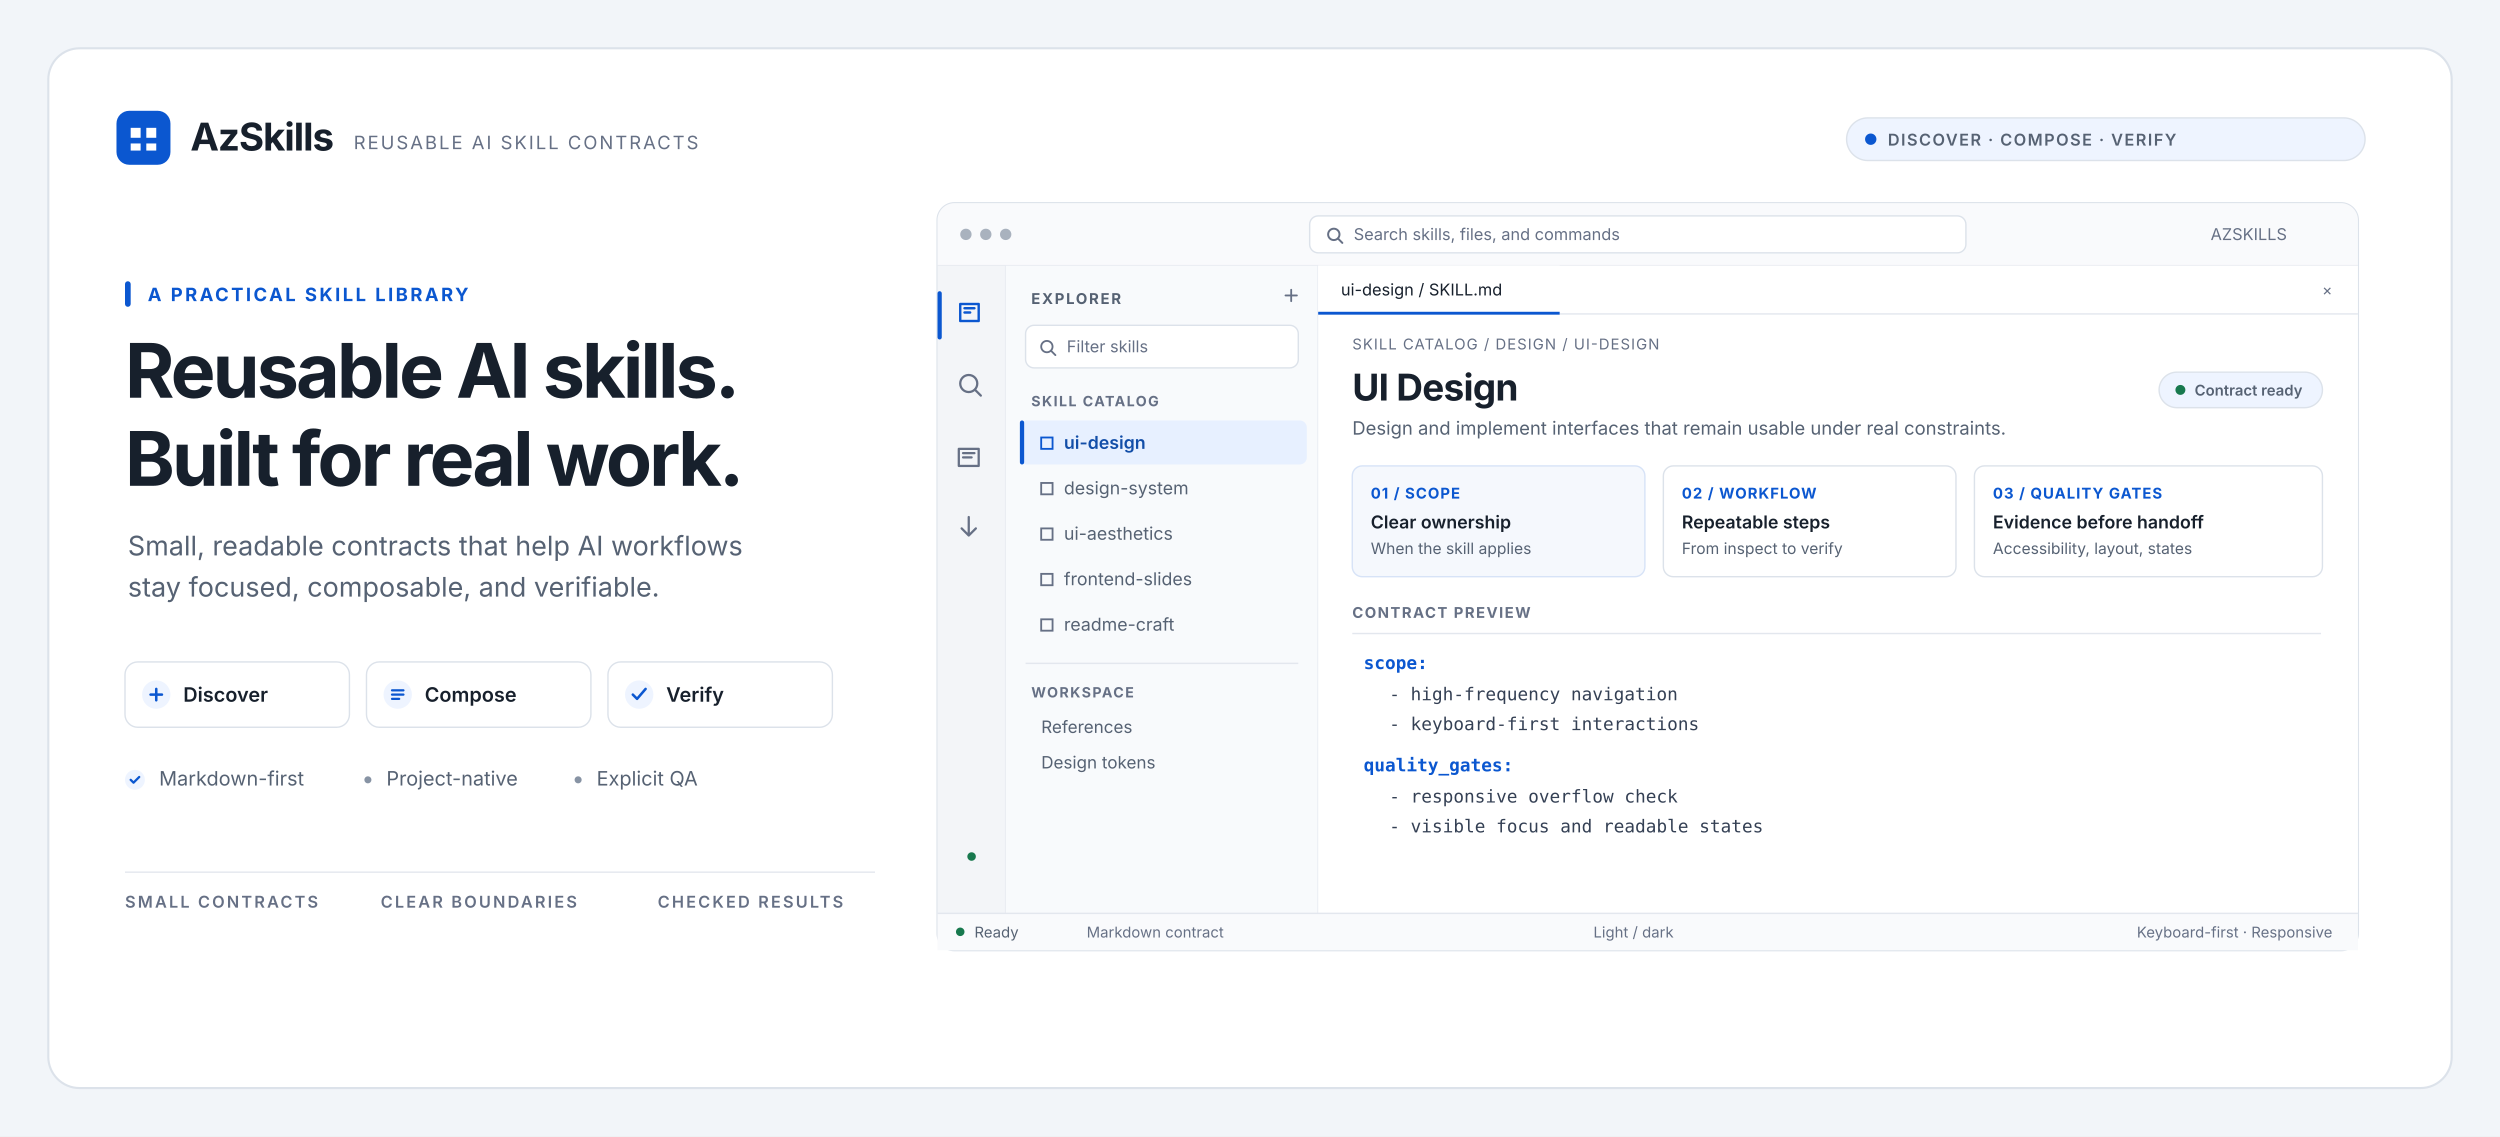
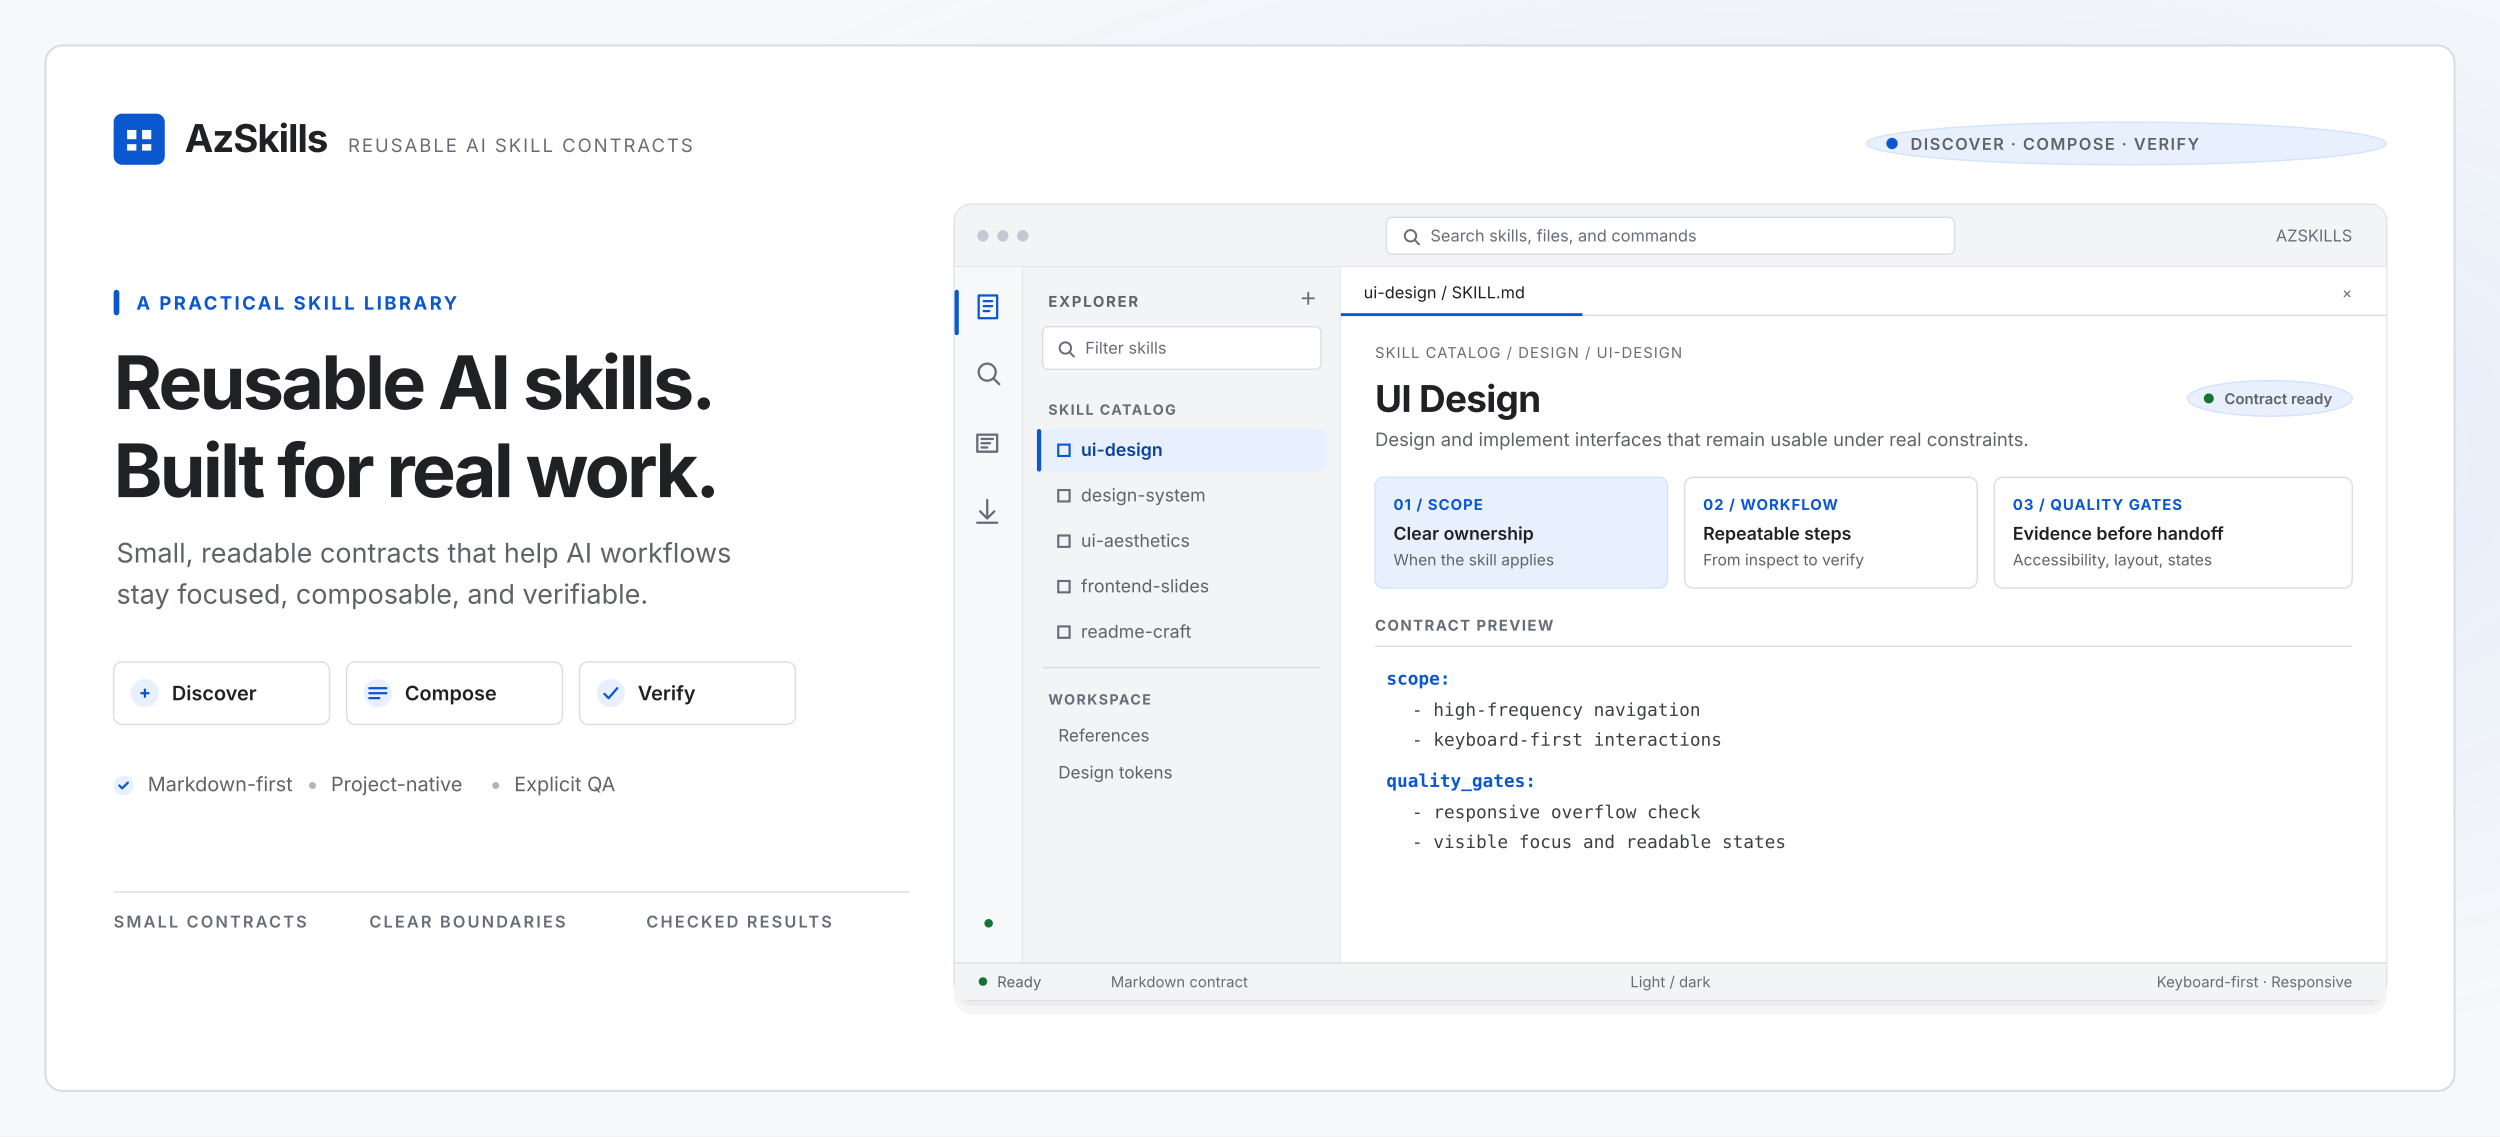
<svg xmlns="http://www.w3.org/2000/svg" viewBox="0 0 1760 800" role="img" aria-labelledby="title desc">
-   <rect width="1760" height="800" fill="#F2F5F9" />
-   <rect x="34" y="34" width="1692" height="732" rx="22" fill="#FFFFFF" stroke="#DCE2EA" stroke-width="1.5" />
-   <g font-family="Inter, -apple-system, BlinkMacSystemFont, 'Segoe UI', sans-serif">
-     <g transform="translate(82 78)">
-       <rect width="38" height="38" rx="9" fill="#0B57D0" />
-       <path d="M10 12h7v7h-7zM21 12h7v7h-7zM10 23h7v5h-7zM21 23h7v5h-7z" fill="#FFFFFF" />
-       <text x="52" y="28" fill="#17202C" font-size="27" font-weight="700" letter-spacing="-.7">AzSkills</text>
-       <text x="167" y="27" fill="#667085" font-size="13" letter-spacing="1.4">REUSABLE AI SKILL CONTRACTS</text>
+   <defs>
+     <radialGradient id="wash" cx="0.74" cy="0.4" r="0.56">
+       <stop offset="0" stop-color="#1A73E8" stop-opacity="0.10" />
+       <stop offset="1" stop-color="#1A73E8" stop-opacity="0" />
+     </radialGradient>
+   </defs>
+   <rect width="1760" height="800" fill="#F7F8FA" />
+   <rect width="1760" height="800" fill="url(#wash)" />
+   <rect x="32" y="32" width="1696" height="736" rx="12" fill="#FFFFFF" stroke="#D9DDE3" stroke-width="1.5" />
+   <g font-family="Inter, -apple-system, BlinkMacSystemFont, Segoe UI, sans-serif">
+     <g transform="translate(80 80)">
+       <rect width="36" height="36" rx="6" fill="#0B57D0" />
+       <path d="M9.5 11.5h6.5v6.5h-6.5zM20 11.5h6.5v6.5H20zM9.5 21.5h6.5v4.5H9.5zM20 21.5h6.5v4.5H20z" fill="#FFFFFF" />
+       <text x="50" y="27" fill="#202124" font-size="27" font-weight="700" letter-spacing="-.7">AzSkills</text>
+       <text x="165" y="27" fill="#666C78" font-size="13" letter-spacing="1.4">REUSABLE AI SKILL CONTRACTS</text>
    </g>
-     <g transform="translate(1300 83)">
-       <rect width="365" height="30" rx="15" fill="#EEF4FF" stroke="#DCE2EA" />
-       <circle cx="17" cy="15" r="4" fill="#0B57D0" />
-       <text x="29" y="19.5" fill="#566273" font-size="11.5" font-weight="600" letter-spacing="1">DISCOVER · COMPOSE · VERIFY</text>
+     <g transform="translate(1314 86)">
+       <rect width="366" height="30" rx="999" fill="#E8F0FE" stroke="#D3E3FD" />
+       <circle cx="18" cy="15" r="4" fill="#0B57D0" />
+       <text x="31" y="19.5" fill="#5F6368" font-size="11.5" font-weight="600" letter-spacing="1">DISCOVER · COMPOSE · VERIFY</text>
    </g>
-     <g transform="translate(88 198)">
+     <g transform="translate(80 204)">
      <rect width="4" height="18" rx="2" fill="#0B57D0" />
      <text x="16" y="14" fill="#0B57D0" font-size="13" font-weight="700" letter-spacing="1.7">A PRACTICAL SKILL LIBRARY</text>
    </g>
-     <text x="88" y="280" fill="#17202C" font-size="53" font-weight="750" letter-spacing="-2">Reusable AI skills.</text>
-     <text x="88" y="342" fill="#17202C" font-size="53" font-weight="750" letter-spacing="-2">Built for real work.</text>
-     <text x="90" y="391" fill="#566273" font-size="19">Small, readable contracts that help AI workflows</text>
-     <text x="90" y="420" fill="#566273" font-size="19">stay focused, composable, and verifiable.</text>
-     <g transform="translate(88 466)">
-       <rect width="158" height="46" rx="9" fill="#FFFFFF" stroke="#DCE2EA" />
-       <circle cx="22" cy="23" r="10" fill="#EEF4FF" />
-       <path d="M18 23h8M22 19v8" stroke="#0B57D0" stroke-width="1.8" stroke-linecap="round" />
-       <text x="41" y="28" fill="#17202C" font-size="14" font-weight="600">Discover</text>
+     <text x="80" y="288" fill="#202124" font-size="52" font-weight="750" letter-spacing="-2">Reusable AI skills.</text>
+     <text x="80" y="350" fill="#202124" font-size="52" font-weight="750" letter-spacing="-2">Built for real work.</text>
+     <text x="82" y="396" fill="#5F6368" font-size="19">Small, readable contracts that help AI workflows</text>
+     <text x="82" y="425" fill="#5F6368" font-size="19">stay focused, composable, and verifiable.</text>
+     <g transform="translate(80 466)">
+       <rect width="152" height="44" rx="6" fill="#FFFFFF" stroke="#D9DDE3" />
+       <circle cx="22" cy="22" r="10" fill="#E8F0FE" />
+       <g transform="translate(12 12)" stroke="#0B57D0" stroke-width="1.6" fill="none" stroke-linecap="round" stroke-linejoin="round">
+         <path d="M7.5 10h5M10 7.5v5" />
+       </g>
+       <text x="41" y="27" fill="#202124" font-size="14" font-weight="600">Discover</text>
    </g>
-     <g transform="translate(258 466)">
-       <rect width="158" height="46" rx="9" fill="#FFFFFF" stroke="#DCE2EA" />
-       <circle cx="22" cy="23" r="10" fill="#EEF4FF" />
-       <path d="M18 20h8M18 23h8M18 26h5" stroke="#0B57D0" stroke-width="1.6" stroke-linecap="round" />
-       <text x="41" y="28" fill="#17202C" font-size="14" font-weight="600">Compose</text>
+     <g transform="translate(244 466)">
+       <rect width="152" height="44" rx="6" fill="#FFFFFF" stroke="#D9DDE3" />
+       <circle cx="22" cy="22" r="10" fill="#E8F0FE" />
+       <g transform="translate(12 12)" stroke="#0B57D0" stroke-width="1.6" fill="none" stroke-linecap="round" stroke-linejoin="round">
+         <path d="M4 6.5h12M4 10h12M4 13.5h7" />
+       </g>
+       <text x="41" y="27" fill="#202124" font-size="14" font-weight="600">Compose</text>
    </g>
-     <g transform="translate(428 466)">
-       <rect width="158" height="46" rx="9" fill="#FFFFFF" stroke="#DCE2EA" />
-       <circle cx="22" cy="23" r="10" fill="#EEF4FF" />
-       <path d="m17.5 23 3 3 6-7" stroke="#0B57D0" stroke-width="1.8" fill="none" stroke-linecap="round" stroke-linejoin="round" />
-       <text x="41" y="28" fill="#17202C" font-size="14" font-weight="600">Verify</text>
+     <g transform="translate(408 466)">
+       <rect width="152" height="44" rx="6" fill="#FFFFFF" stroke="#D9DDE3" />
+       <circle cx="22" cy="22" r="10" fill="#E8F0FE" />
+       <g transform="translate(12 12)" stroke="#0B57D0" stroke-width="1.6" fill="none" stroke-linecap="round" stroke-linejoin="round">
+         <path d="m5.5 10.5 3 3 6-7" />
+       </g>
+       <text x="41" y="27" fill="#202124" font-size="14" font-weight="600">Verify</text>
    </g>
-     <g transform="translate(88 542)">
-       <circle cx="7" cy="7" r="7" fill="#EEF4FF" />
+     <g transform="translate(80 546)">
+       <circle cx="7" cy="7" r="7" fill="#E8F0FE" />
      <path d="m4 7 2 2 4-4" stroke="#0B57D0" stroke-width="1.6" fill="none" stroke-linecap="round" stroke-linejoin="round" />
-       <text x="24" y="11" fill="#566273" font-size="14">Markdown-first</text>
-       <circle cx="171" cy="7" r="2.5" fill="#8793A4" />
-       <text x="184" y="11" fill="#566273" font-size="14">Project-native</text>
-       <circle cx="319" cy="7" r="2.5" fill="#8793A4" />
-       <text x="332" y="11" fill="#566273" font-size="14">Explicit QA</text>
+       <text x="24" y="11" fill="#5F6368" font-size="14">Markdown-first</text>
+       <circle cx="140" cy="7" r="2.5" fill="#AEB6C2" />
+       <text x="153" y="11" fill="#5F6368" font-size="14">Project-native</text>
+       <circle cx="269" cy="7" r="2.5" fill="#AEB6C2" />
+       <text x="282" y="11" fill="#5F6368" font-size="14">Explicit QA</text>
    </g>
-     <g transform="translate(88 614)">
-       <path d="M0 0h528" stroke="#E3E7EE" stroke-width="1" />
-       <text x="0" y="25" fill="#667085" font-size="11.5" font-weight="600" letter-spacing="1.5">SMALL CONTRACTS</text>
-       <text x="180" y="25" fill="#667085" font-size="11.5" font-weight="600" letter-spacing="1.5">CLEAR BOUNDARIES</text>
-       <text x="375" y="25" fill="#667085" font-size="11.5" font-weight="600" letter-spacing="1.5">CHECKED RESULTS</text>
+     <g transform="translate(80 628)">
+       <path d="M0 0h560" stroke="#D9DDE3" stroke-width="1" />
+       <text x="0" y="25" fill="#666C78" font-size="11.5" font-weight="600" letter-spacing="1.5">SMALL CONTRACTS</text>
+       <text x="180" y="25" fill="#666C78" font-size="11.5" font-weight="600" letter-spacing="1.5">CLEAR BOUNDARIES</text>
+       <text x="375" y="25" fill="#666C78" font-size="11.5" font-weight="600" letter-spacing="1.5">CHECKED RESULTS</text>
    </g>
-     <g transform="translate(660 143)">
-       <rect width="1000" height="526" rx="12" fill="#FFFFFF" stroke="#DCE2EA" stroke-width="1.5" />
-       <path d="M12 0h976a12 12 0 0 1 12 12v32H0V12A12 12 0 0 1 12 0z" fill="#F9FAFC" />
-       <path d="M0 44h1000" stroke="#E3E7EE" />
-       <circle cx="20" cy="22" r="4" fill="#8793A4" opacity=".7" />
-       <circle cx="34" cy="22" r="4" fill="#8793A4" opacity=".7" />
-       <circle cx="48" cy="22" r="4" fill="#8793A4" opacity=".7" />
-       <rect x="262" y="9" width="462" height="26" rx="6" fill="#FFFFFF" stroke="#DCE2EA" />
-       <circle cx="279" cy="22" r="4" fill="none" stroke="#667085" stroke-width="1.4" />
-       <path d="m282 25 3 3" stroke="#667085" stroke-width="1.4" stroke-linecap="round" />
-       <text x="293" y="26" fill="#667085" font-size="11.5">Search skills, files, and commands</text>
-       <text x="950" y="26" fill="#667085" font-size="11.5" text-anchor="end">AZSKILLS</text>
-       <rect x="0" y="44" width="48" height="456" fill="#F3F5F8" />
-       <path d="M48 44v456" stroke="#E3E7EE" />
-       <rect x="0" y="62" width="3" height="34" rx="1.5" fill="#0B57D0" />
-       <g transform="translate(13 69)" stroke="#0B57D0" stroke-width="1.7" fill="none" stroke-linecap="round" stroke-linejoin="round">
-         <path d="M3 2h13v12H3zM6 5h7M6 8h4" />
+     <g transform="translate(672 144)">
+       <rect y="10" width="1008" height="560" rx="12" fill="#202124" opacity="0.05" />
+       <rect y="4" width="1008" height="560" rx="12" fill="#202124" opacity="0.04" />
+       <rect width="1008" height="560" rx="12" fill="#FFFFFF" stroke="#D9DDE3" stroke-width="1.5" />
+       <path d="M12 0h984a12 12 0 0 1 12 12v32H0V12A12 12 0 0 1 12 0z" fill="#F3F4F6" />
+       <path d="M0 44h1008" stroke="#D9DDE3" />
+       <circle cx="20" cy="22" r="4" fill="#AEB6C2" opacity=".7" />
+       <circle cx="34" cy="22" r="4" fill="#AEB6C2" opacity=".7" />
+       <circle cx="48" cy="22" r="4" fill="#AEB6C2" opacity=".7" />
+       <rect x="304" y="9" width="400" height="26" rx="4" fill="#FFFFFF" stroke="#D9DDE3" />
+       <circle cx="321" cy="22" r="4" stroke="#666C78" stroke-width="1.4" fill="none" />
+       <path d="m324 25 3 3" stroke="#666C78" stroke-width="1.4" stroke-linecap="round" />
+       <text x="335" y="26" fill="#666C78" font-size="11.5">Search skills, files, and commands</text>
+       <text x="984" y="26" fill="#666C78" font-size="11.5" text-anchor="end">AZSKILLS</text>
+       <rect y="44" width="48" height="490" fill="#F7F8FA" />
+       <path d="M48 44v490" stroke="#D9DDE3" />
+       <rect y="60" width="3" height="32" rx="1.5" fill="#0B57D0" />
+       <g transform="translate(14 62)" stroke="#0B57D0" stroke-width="1.6" fill="none" stroke-linecap="round" stroke-linejoin="round">
+         <path d="M3 2h13v16H3zM6.5 6h6M6.5 9.5h6M6.5 13h4" />
      </g>
-       <g transform="translate(13 119)" stroke="#667085" stroke-width="1.6" fill="none" stroke-linecap="round" stroke-linejoin="round">
+       <g transform="translate(14 110)" stroke="#666C78" stroke-width="1.6" fill="none" stroke-linecap="round" stroke-linejoin="round">
        <circle cx="9" cy="8" r="6" />
        <path d="m13.5 12.5 4 4" />
      </g>
-       <g transform="translate(13 169)" stroke="#667085" stroke-width="1.6" fill="none" stroke-linecap="round" stroke-linejoin="round">
-         <path d="M2 4h14v12H2zM5 7h8M5 10h6" />
+       <g transform="translate(14 158)" stroke="#666C78" stroke-width="1.6" fill="none" stroke-linecap="round" stroke-linejoin="round">
+         <path d="M2 4h14v12H2zM5 7h8M5 10h6M5 13h4" />
      </g>
-       <g transform="translate(13 219)" stroke="#667085" stroke-width="1.6" fill="none" stroke-linecap="round" stroke-linejoin="round">
-         <path d="M9 2v13M4 10l5 5 5-5" />
+       <g transform="translate(14 206)" stroke="#666C78" stroke-width="1.6" fill="none" stroke-linecap="round" stroke-linejoin="round">
+         <path d="M9 2v13M4 10l5 5 5-5M2 18h14" />
      </g>
-       <circle cx="24" cy="460" r="3" fill="#18794E" />
-       <rect x="48" y="44" width="220" height="456" fill="#F8FAFC" />
-       <path d="M268 44v456" stroke="#E3E7EE" />
-       <text x="66" y="71" fill="#566273" font-size="10.5" font-weight="700" letter-spacing="1.2">EXPLORER</text>
-       <path d="M245 65h8m-4-4v8" stroke="#667085" stroke-width="1.3" stroke-linecap="round" />
-       <rect x="62" y="86" width="192" height="30" rx="6" fill="#FFFFFF" stroke="#DCE2EA" />
-       <circle cx="77" cy="101" r="4" fill="none" stroke="#667085" stroke-width="1.3" />
-       <path d="m80 104 3 3" stroke="#667085" stroke-width="1.3" stroke-linecap="round" />
-       <text x="91" y="105" fill="#667085" font-size="11.5">Filter skills</text>
-       <text x="66" y="143" fill="#667085" font-size="10" font-weight="700" letter-spacing="1">SKILL CATALOG</text>
-       <g font-size="12.5">
-         <rect x="58" y="153" width="202" height="31" rx="5" fill="#E7F0FF" />
-         <rect x="58" y="153" width="3" height="31" rx="1.5" fill="#0B57D0" />
-         <path d="M73 165h8v8h-8z" fill="none" stroke="#0B57D0" stroke-width="1.3" />
-         <text x="89" y="173" fill="#124EA8" font-weight="600">ui-design</text>
-         <path d="M73 197h8v8h-8z" fill="none" stroke="#667085" stroke-width="1.3" />
-         <text x="89" y="205" fill="#566273">design-system</text>
-         <path d="M73 229h8v8h-8z" fill="none" stroke="#667085" stroke-width="1.3" />
-         <text x="89" y="237" fill="#566273">ui-aesthetics</text>
-         <path d="M73 261h8v8h-8z" fill="none" stroke="#667085" stroke-width="1.3" />
-         <text x="89" y="269" fill="#566273">frontend-slides</text>
-         <path d="M73 293h8v8h-8z" fill="none" stroke="#667085" stroke-width="1.3" />
-         <text x="89" y="301" fill="#566273">readme-craft</text>
+       <circle cx="24" cy="506" r="3" fill="#137333" />
+       <rect x="48" y="44" width="224" height="490" fill="#F3F4F6" />
+       <path d="M272 44v490" stroke="#D9DDE3" />
+       <text x="66" y="72" fill="#5F6368" font-size="10.5" font-weight="700" letter-spacing="1.2">EXPLORER</text>
+       <path d="M245 66h8m-4-4v8" stroke="#666C78" stroke-width="1.3" stroke-linecap="round" />
+       <rect x="62" y="86" width="196" height="30" rx="4" fill="#FFFFFF" stroke="#D9DDE3" />
+       <circle cx="78" cy="101" r="4" fill="none" stroke="#666C78" stroke-width="1.4" />
+       <path d="m81 104 3 3" stroke="#666C78" stroke-width="1.4" stroke-linecap="round" />
+       <text x="92" y="105" fill="#666C78" font-size="11.5">Filter skills</text>
+       <text x="66" y="148" fill="#666C78" font-size="10" font-weight="700" letter-spacing="1">SKILL CATALOG</text>
+       <rect x="58" y="158" width="204" height="30" rx="4" fill="#E8F0FE" />
+       <rect x="58" y="158" width="3" height="30" rx="1.5" fill="#0B57D0" />
+       <path d="M73 169h8v8h-8z" fill="none" stroke="#0B57D0" stroke-width="1.5" />
+       <text x="89" y="177" fill="#0842A0" font-size="12.5" font-weight="600">ui-design</text>
+       <path d="M73 201h8v8h-8z" fill="none" stroke="#666C78" stroke-width="1.5" />
+       <text x="89" y="209" fill="#5F6368" font-size="12.5">design-system</text>
+       <path d="M73 233h8v8h-8z" fill="none" stroke="#666C78" stroke-width="1.5" />
+       <text x="89" y="241" fill="#5F6368" font-size="12.5">ui-aesthetics</text>
+       <path d="M73 265h8v8h-8z" fill="none" stroke="#666C78" stroke-width="1.5" />
+       <text x="89" y="273" fill="#5F6368" font-size="12.5">frontend-slides</text>
+       <path d="M73 297h8v8h-8z" fill="none" stroke="#666C78" stroke-width="1.5" />
+       <text x="89" y="305" fill="#5F6368" font-size="12.5">readme-craft</text>
+       <path d="M62 326h196" stroke="#D9DDE3" />
+       <text x="66" y="352" fill="#666C78" font-size="10" font-weight="700" letter-spacing="1">WORKSPACE</text>
+       <text x="73" y="378" fill="#5F6368" font-size="12">References</text>
+       <text x="73" y="404" fill="#5F6368" font-size="12">Design tokens</text>
+       <rect x="272" y="44" width="736" height="490" fill="#FFFFFF" />
+       <path d="M272 78h736" stroke="#D9DDE3" />
+       <rect x="272" y="44" width="170" height="34" fill="#FFFFFF" />
+       <path d="M272 77.5h170" stroke="#0B57D0" stroke-width="2" />
+       <text x="288" y="66" fill="#202124" font-size="11.5">ui-design / SKILL.md</text>
+       <text x="984" y="66" fill="#666C78" font-size="11" text-anchor="end">×</text>
+       <text x="296" y="108" fill="#666C78" font-size="10.5" letter-spacing=".7">SKILL CATALOG / DESIGN / UI-DESIGN</text>
+       <text x="296" y="146" fill="#202124" font-size="26" font-weight="700" letter-spacing="-.5">UI Design</text>
+       <text x="296" y="170" fill="#5F6368" font-size="13">Design and implement interfaces that remain usable under real constraints.</text>
+       <rect x="868" y="124" width="116" height="25" rx="999" fill="#E8F0FE" stroke="#D3E3FD" />
+       <circle cx="883" cy="136.5" r="3.5" fill="#137333" />
+       <text x="894" y="140.5" fill="#5F6368" font-size="10.5" font-weight="600">Contract ready</text>
+       <g transform="translate(296 192)">
+         <rect width="206" height="78" rx="6" fill="#E8F0FE" stroke="#D3E3FD" />
+         <text x="13" y="23" fill="#0B57D0" font-size="10.5" font-weight="700" letter-spacing=".7">01 / SCOPE</text>
+         <text x="13" y="44" fill="#202124" font-size="12.5" font-weight="600">Clear ownership</text>
+         <text x="13" y="62" fill="#5F6368" font-size="11">When the skill applies</text>
      </g>
-       <path d="M62 324h192" stroke="#E3E7EE" />
-       <text x="66" y="348" fill="#667085" font-size="10" font-weight="700" letter-spacing="1">WORKSPACE</text>
-       <text x="73" y="373" fill="#566273" font-size="12">References</text>
-       <text x="73" y="398" fill="#566273" font-size="12">Design tokens</text>
-       <rect x="268" y="44" width="732" height="456" fill="#FFFFFF" />
-       <path d="M268 78h732" stroke="#E3E7EE" />
-       <rect x="268" y="44" width="170" height="34" fill="#FFFFFF" />
-       <path d="M268 77.5h170" stroke="#0B57D0" stroke-width="2" />
-       <text x="284" y="65" fill="#17202C" font-size="11.5">ui-design / SKILL.md</text>
-       <text x="982" y="65" fill="#667085" font-size="11" text-anchor="end">×</text>
-       <text x="292" y="103" fill="#667085" font-size="10.5" letter-spacing=".7">SKILL CATALOG / DESIGN / UI-DESIGN</text>
-       <text x="292" y="139" fill="#17202C" font-size="26" font-weight="700" letter-spacing="-.5">UI Design</text>
-       <text x="292" y="163" fill="#566273" font-size="13">Design and implement interfaces that remain usable under real constraints.</text>
-       <rect x="860" y="119" width="115" height="25" rx="12.5" fill="#EEF4FF" stroke="#DCE2EA" />
-       <circle cx="875" cy="131.5" r="3.5" fill="#18794E" />
-       <text x="885" y="135.5" fill="#566273" font-size="10.5" font-weight="600">Contract ready</text>
-       <g transform="translate(292 185)">
-         <rect width="206" height="78" rx="7" fill="#F5F8FD" stroke="#D7E3F7" />
-         <text x="13" y="23" fill="#0B57D0" font-size="10.5" font-weight="700" letter-spacing=".7">01 / SCOPE</text>
-         <text x="13" y="44" fill="#17202C" font-size="12.5" font-weight="600">Clear ownership</text>
-         <text x="13" y="62" fill="#566273" font-size="11">When the skill applies</text>
+       <g transform="translate(514 192)">
+         <rect width="206" height="78" rx="6" fill="#FFFFFF" stroke="#D9DDE3" />
+         <text x="13" y="23" fill="#0B57D0" font-size="10.5" font-weight="700" letter-spacing=".7">02 / WORKFLOW</text>
+         <text x="13" y="44" fill="#202124" font-size="12.5" font-weight="600">Repeatable steps</text>
+         <text x="13" y="62" fill="#5F6368" font-size="11">From inspect to verify</text>
      </g>
-       <g transform="translate(511 185)">
-         <rect width="206" height="78" rx="7" fill="#FFFFFF" stroke="#DCE2EA" />
-         <text x="13" y="23" fill="#0B57D0" font-size="10.5" font-weight="700" letter-spacing=".7">02 / WORKFLOW</text>
-         <text x="13" y="44" fill="#17202C" font-size="12.5" font-weight="600">Repeatable steps</text>
-         <text x="13" y="62" fill="#566273" font-size="11">From inspect to verify</text>
+       <g transform="translate(732 192)">
+         <rect width="252" height="78" rx="6" fill="#FFFFFF" stroke="#D9DDE3" />
+         <text x="13" y="23" fill="#0B57D0" font-size="10.5" font-weight="700" letter-spacing=".7">03 / QUALITY GATES</text>
+         <text x="13" y="44" fill="#202124" font-size="12.5" font-weight="600">Evidence before handoff</text>
+         <text x="13" y="62" fill="#5F6368" font-size="11">Accessibility, layout, states</text>
      </g>
-       <g transform="translate(730 185)">
-         <rect width="245" height="78" rx="7" fill="#FFFFFF" stroke="#DCE2EA" />
-         <text x="13" y="23" fill="#0B57D0" font-size="10.5" font-weight="700" letter-spacing=".7">03 / QUALITY GATES</text>
-         <text x="13" y="44" fill="#17202C" font-size="12.5" font-weight="600">Evidence before handoff</text>
-         <text x="13" y="62" fill="#566273" font-size="11">Accessibility, layout, states</text>
+       <text x="296" y="300" fill="#666C78" font-size="10.5" font-weight="700" letter-spacing="1">CONTRACT PREVIEW</text>
+       <path d="M296 311h688" stroke="#D9DDE3" />
+       <g font-family="ui-monospace, SFMono-Regular, Consolas, monospace" font-size="12.5">
+         <text x="304" y="338" fill="#0B57D0" font-size="12.5" font-weight="600">scope:</text>
+         <text x="322" y="360" fill="#3C4043" font-size="12.5">- high-frequency navigation</text>
+         <text x="322" y="381" fill="#3C4043" font-size="12.5">- keyboard-first interactions</text>
+         <text x="304" y="410" fill="#0B57D0" font-size="12.5" font-weight="600">quality_gates:</text>
+         <text x="322" y="432" fill="#3C4043" font-size="12.5">- responsive overflow check</text>
+         <text x="322" y="453" fill="#3C4043" font-size="12.5">- visible focus and readable states</text>
      </g>
-       <text x="292" y="292" fill="#667085" font-size="10.5" font-weight="700" letter-spacing="1">CONTRACT PREVIEW</text>
-       <path d="M292 303h682" stroke="#E3E7EE" />
-       <g font-family="ui-monospace, SFMono-Regular, Consolas, monospace" font-size="12.5">
-         <text x="300" y="328" fill="#0B57D0" font-weight="600">scope:</text>
-         <text x="318" y="350" fill="#344054">- high-frequency navigation</text>
-         <text x="318" y="371" fill="#344054">- keyboard-first interactions</text>
-         <text x="300" y="400" fill="#0B57D0" font-weight="600">quality_gates:</text>
-         <text x="318" y="422" fill="#344054">- responsive overflow check</text>
-         <text x="318" y="443" fill="#344054">- visible focus and readable states</text>
-       </g>
-       <rect x="0" y="500" width="1000" height="26" fill="#F9FAFC" />
-       <path d="M0 500h1000" stroke="#E3E7EE" />
-       <circle cx="16" cy="513" r="3" fill="#18794E" />
-       <text x="26" y="517" fill="#566273" font-size="10.5">Ready</text>
-       <text x="105" y="517" fill="#667085" font-size="10.5">Markdown contract</text>
-       <text x="490" y="517" fill="#667085" font-size="10.5" text-anchor="middle">Light / dark</text>
-       <text x="982" y="517" fill="#667085" font-size="10.5" text-anchor="end">Keyboard-first · Responsive</text>
+       <rect y="534" width="1008" height="26" fill="#F3F4F6" />
+       <path d="M0 534h1008" stroke="#D9DDE3" />
+       <circle cx="20" cy="547" r="3" fill="#137333" />
+       <text x="30" y="551" fill="#5F6368" font-size="10.5">Ready</text>
+       <text x="110" y="551" fill="#666C78" font-size="10.5">Markdown contract</text>
+       <text x="504" y="551" fill="#666C78" font-size="10.5" text-anchor="middle">Light / dark</text>
+       <text x="984" y="551" fill="#666C78" font-size="10.5" text-anchor="end">Keyboard-first · Responsive</text>
    </g>
  </g>
</svg>
